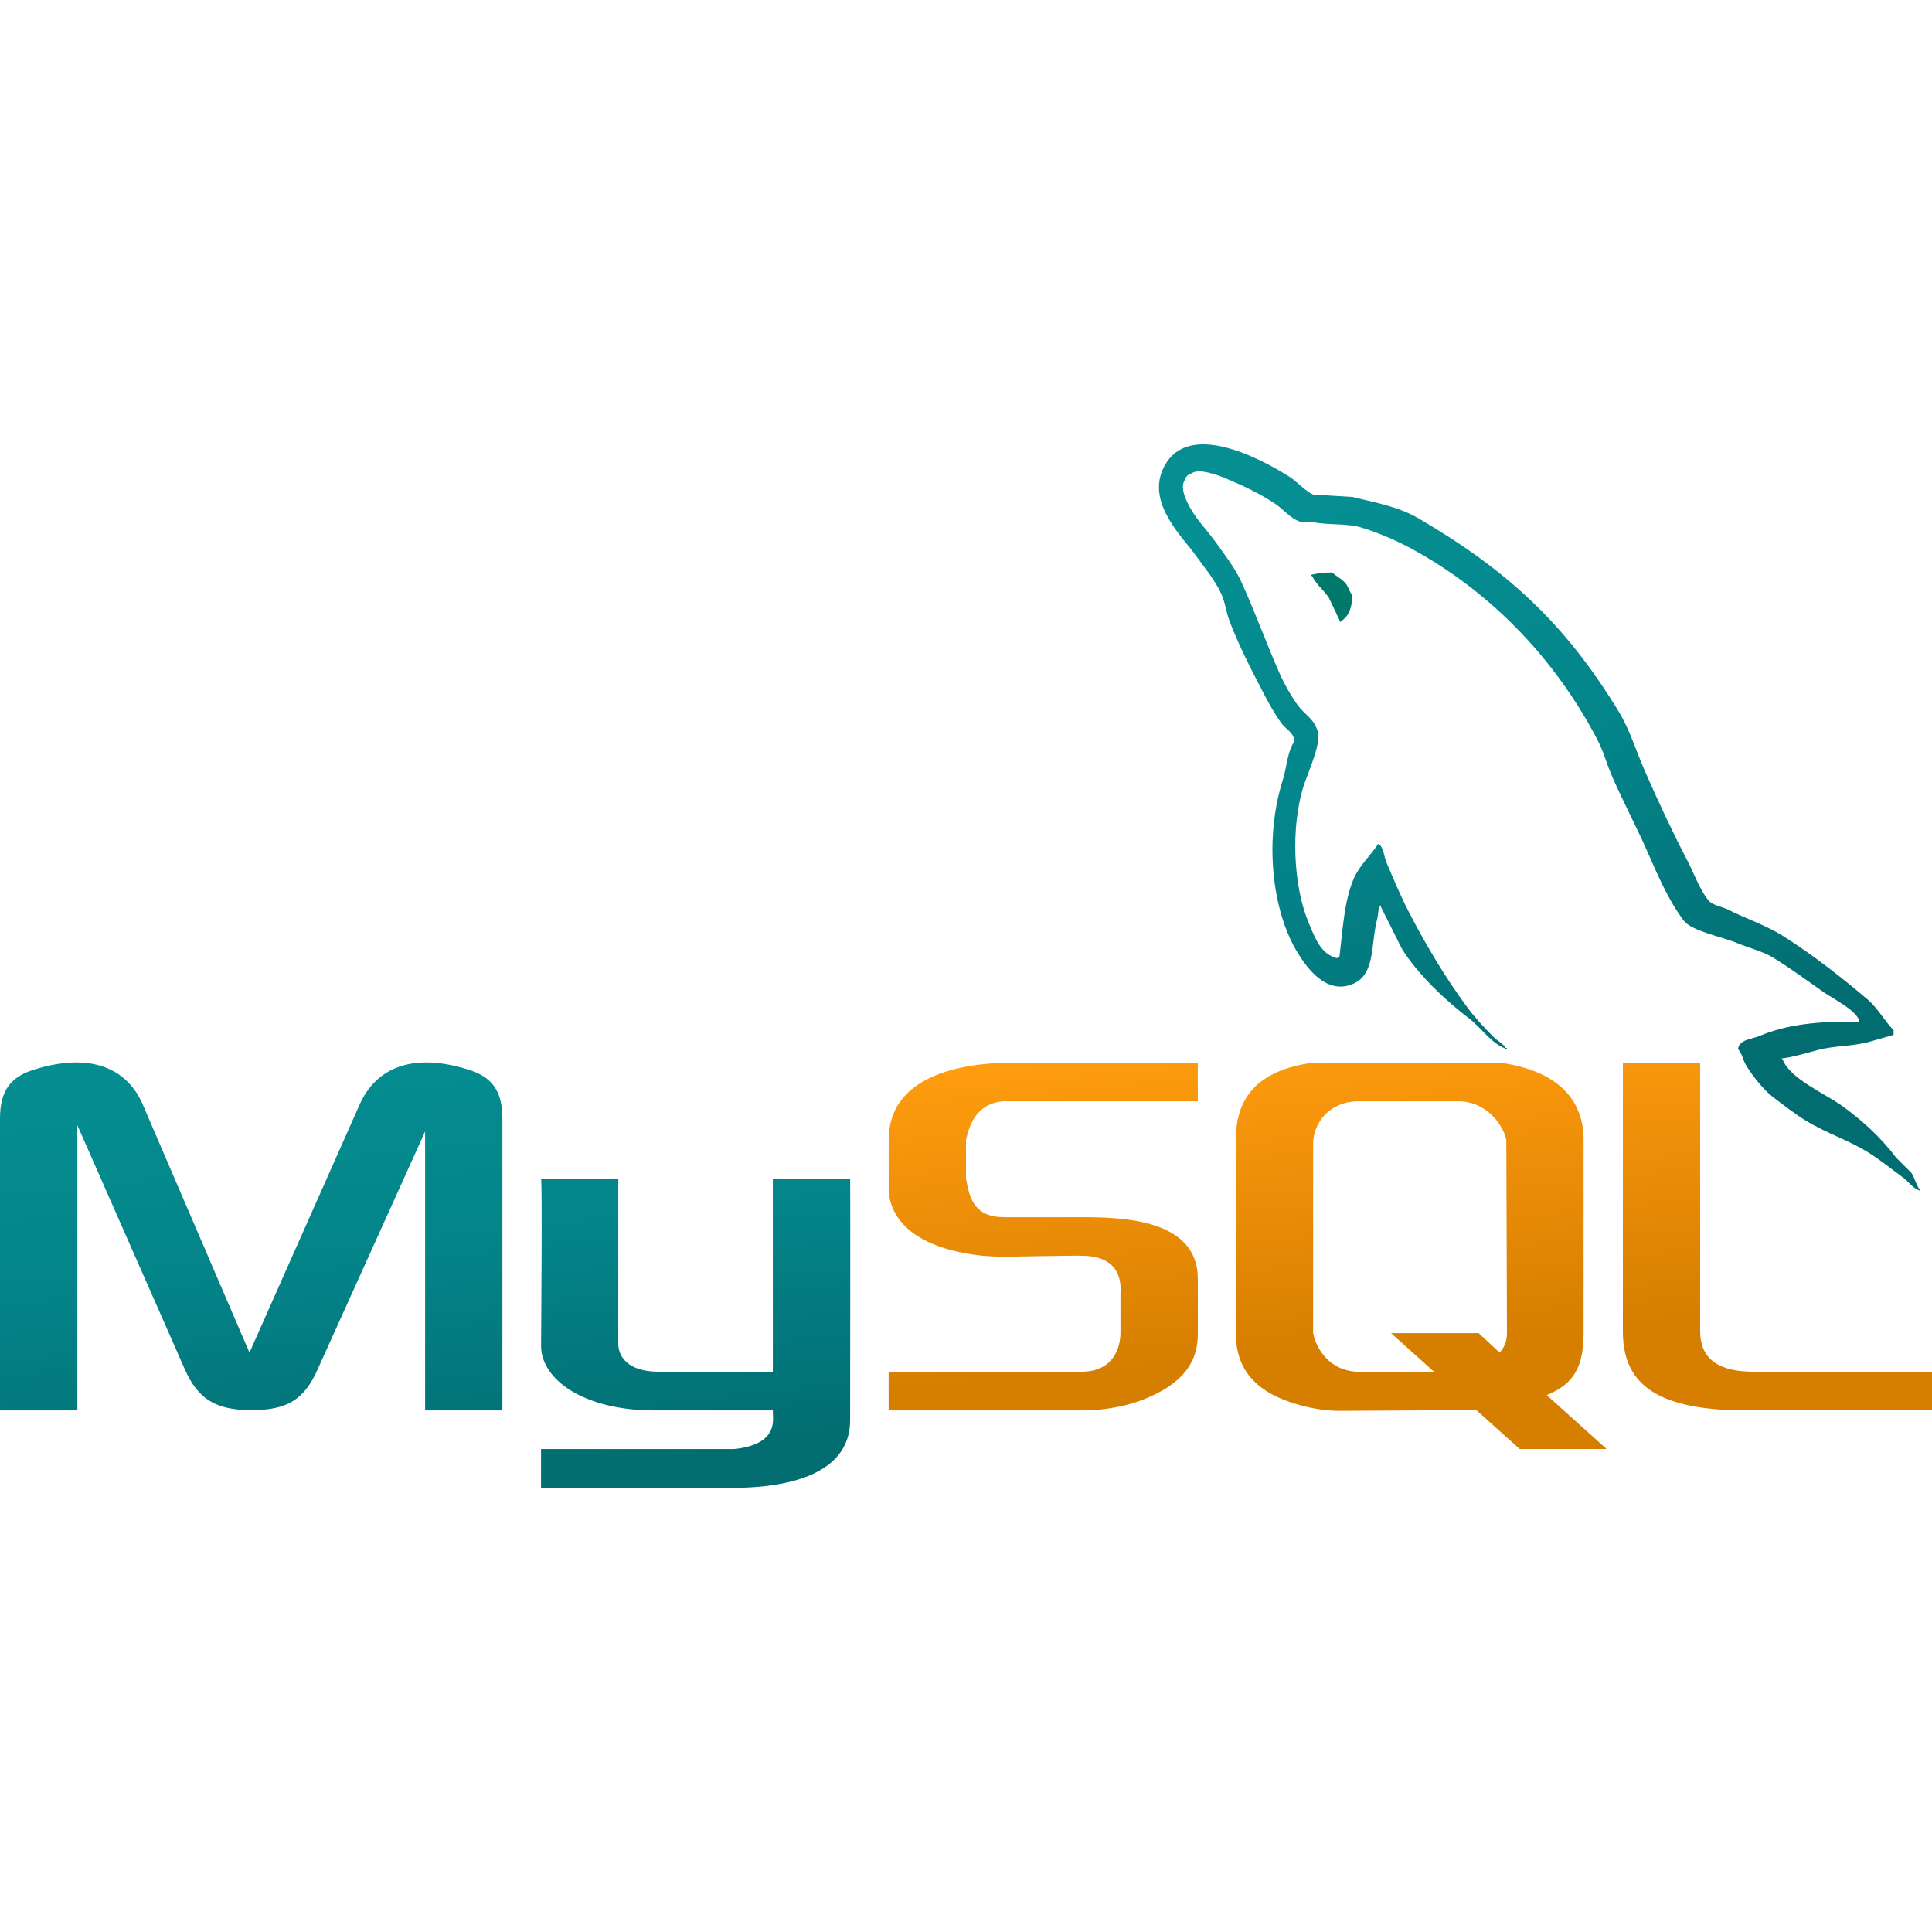
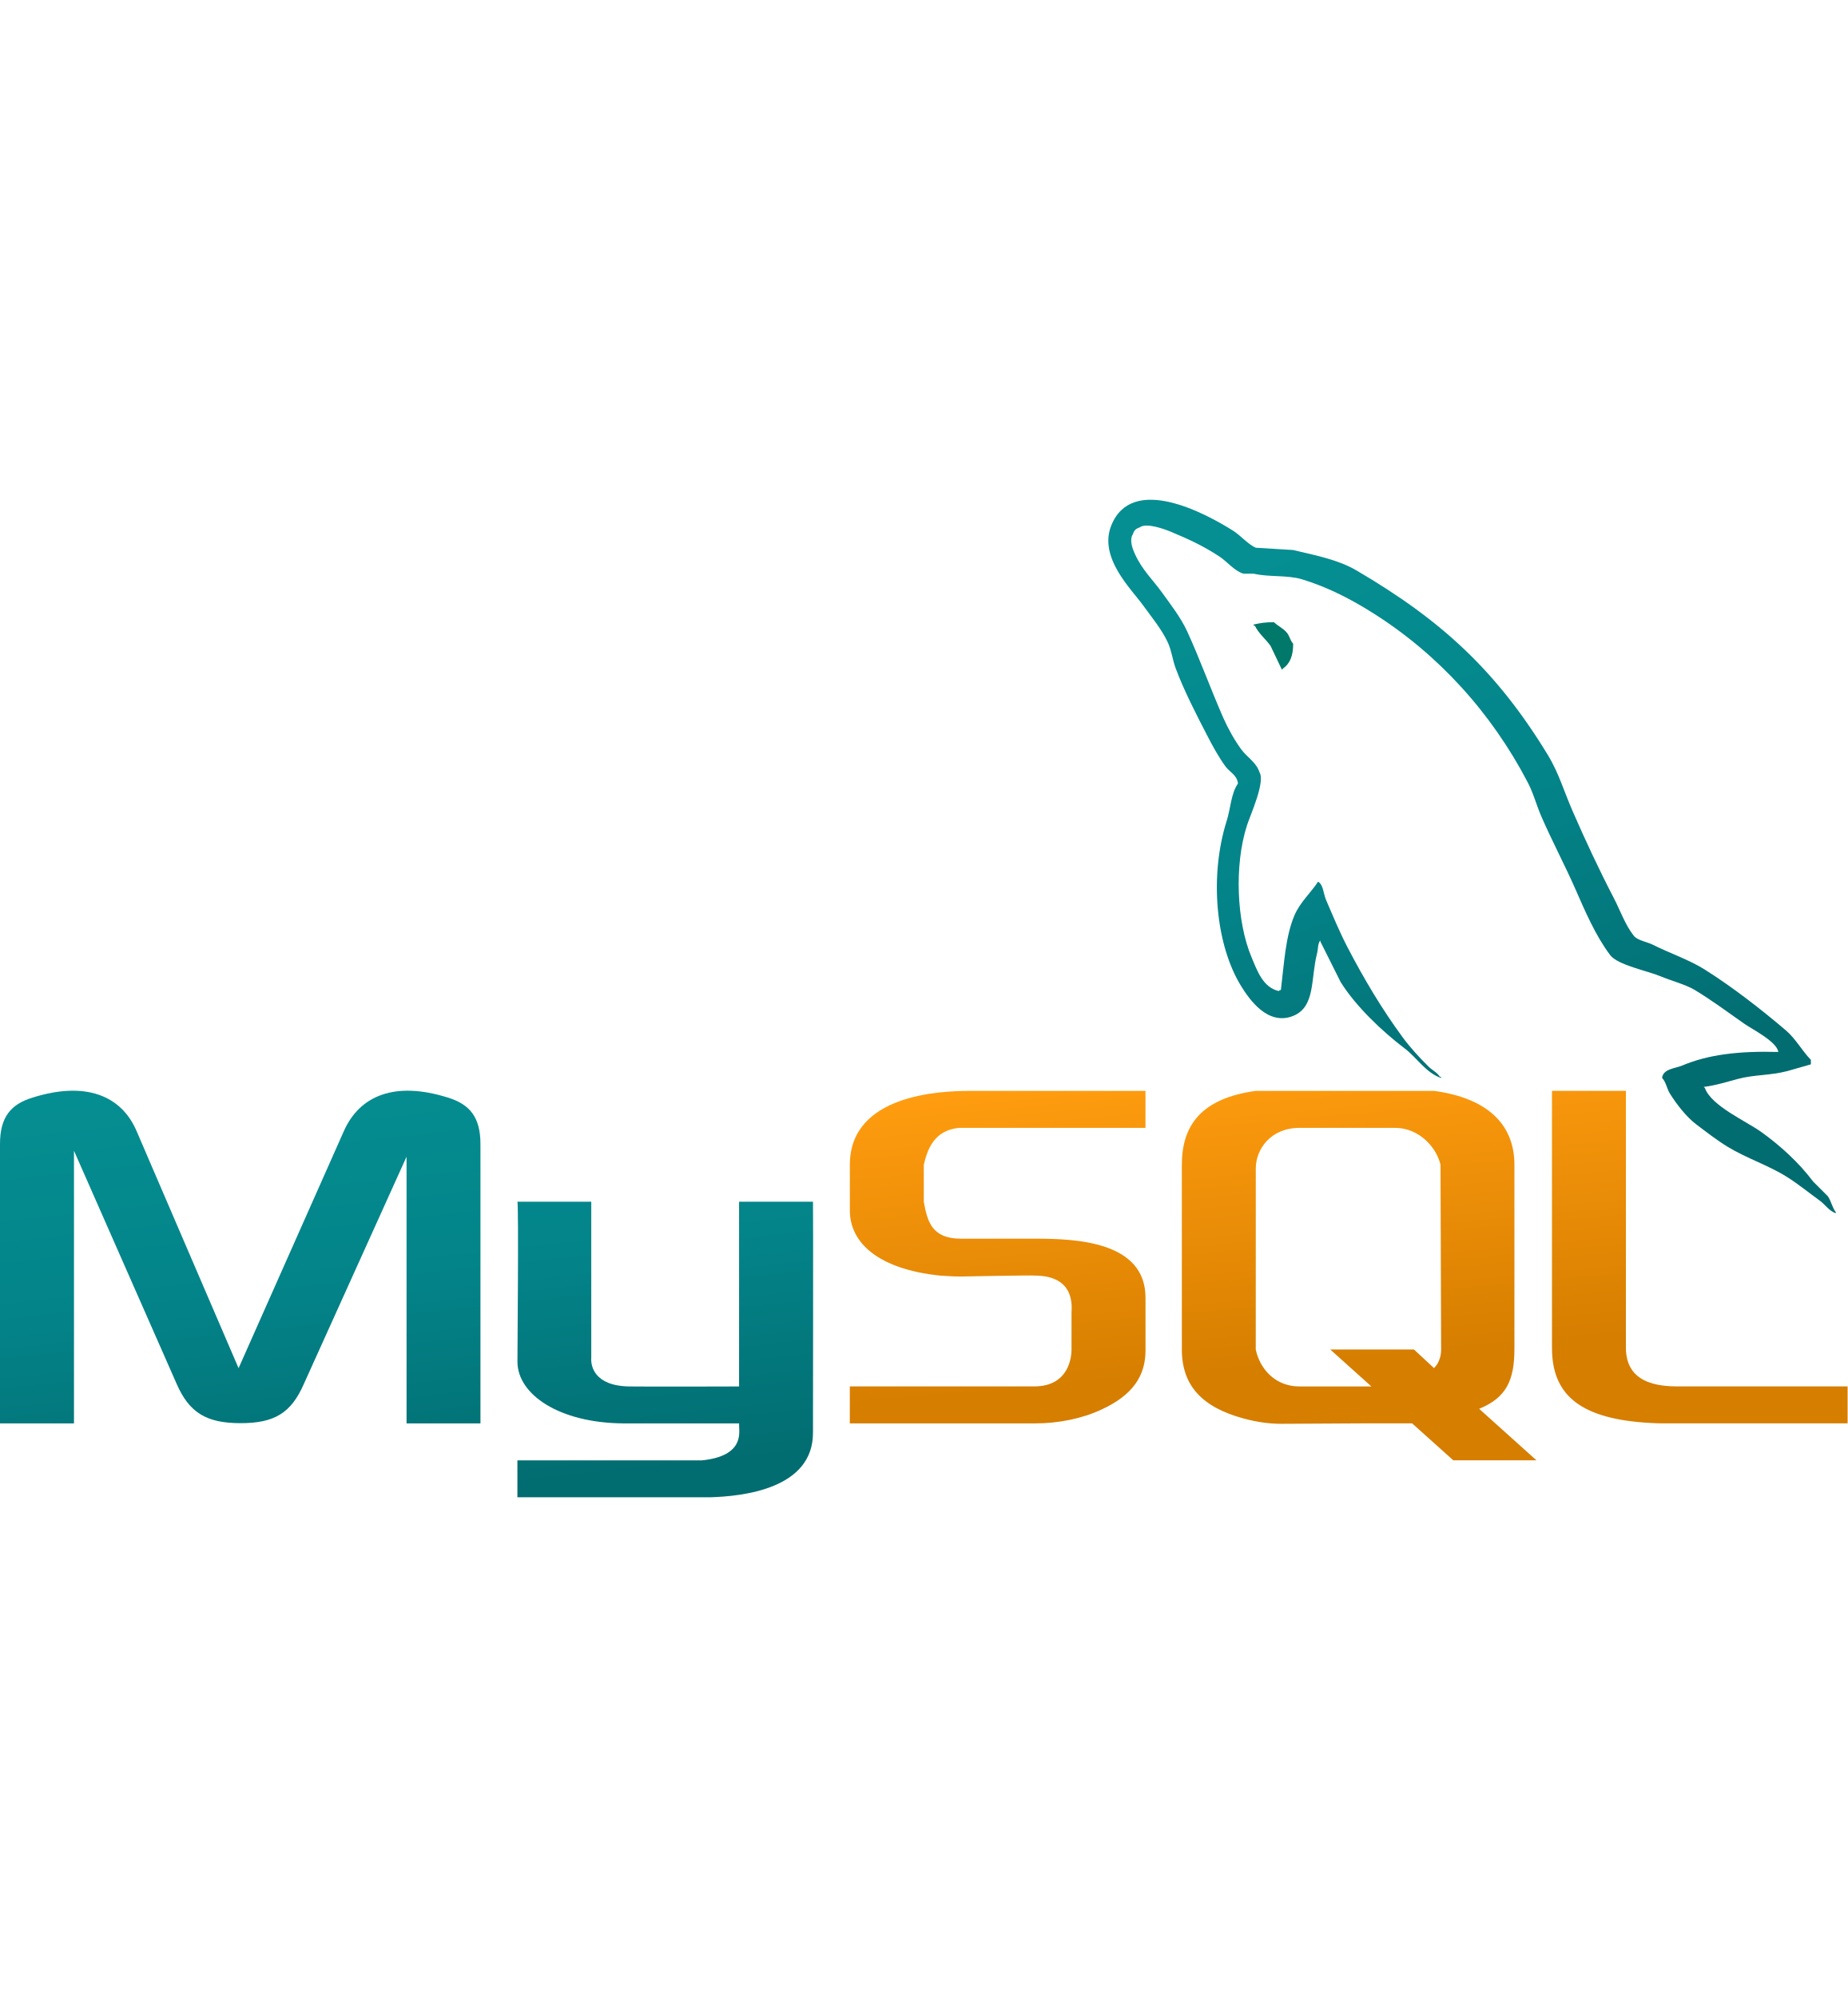
- <svg xmlns="http://www.w3.org/2000/svg" viewBox="0 0 48 48" width="74" height="74">
+ <svg xmlns="http://www.w3.org/2000/svg" viewBox="0 0 48 48" width="74" height="80">
  <linearGradient id="eDMgMixeD6M6EYSYBuJ8ya" x1="9.8" x2="11.081" y1="25.236" y2="36.899" gradientUnits="userSpaceOnUse">
    <stop offset="0" stop-color="#058f92" />
    <stop offset=".5" stop-color="#038489" />
    <stop offset="1" stop-color="#026d71" />
  </linearGradient>
  <path fill="url(#eDMgMixeD6M6EYSYBuJ8ya)" d="M0.002,35.041h1.92v-7.085l2.667,6.057c0.329,0.755,0.779,1.022,1.662,1.022 s1.315-0.267,1.644-1.022l2.667-5.902v6.93h1.92v-7.258c0-0.697-0.277-1.035-0.849-1.209c-1.367-0.43-2.285-0.059-2.7,0.872 l-2.735,6.16l-2.649-6.16c-0.398-0.93-1.332-1.302-2.7-0.872C0.277,26.748,0,27.085,0,27.782v7.258H0.002z M13.441,29.281h1.92 v4.055c-0.015,0.2,0.064,0.731,0.99,0.745c0.472,0.008,2.821,0,2.85,0v-4.8h1.92c0.008,0,0,5.968,0,5.993 c0.01,1.472-1.828,1.662-2.673,1.687h-5.006v-0.96c0.01,0,4.787,0.001,4.801,0c1.088-0.115,0.959-0.714,0.959-0.896v-0.064H16.19 c-1.67-0.015-2.735-0.751-2.747-1.59C13.441,33.373,13.479,29.317,13.441,29.281z" />
  <linearGradient id="eDMgMixeD6M6EYSYBuJ8yb" x1="34.224" x2="35.101" y1="25.644" y2="35.217" gradientUnits="userSpaceOnUse">
    <stop offset="0" stop-color="#ff9c0f" />
    <stop offset=".813" stop-color="#d67e00" />
  </linearGradient>
  <path fill="url(#eDMgMixeD6M6EYSYBuJ8yb)" d="M22.081,35.041h4.807c0.63,0,1.242-0.132,1.728-0.36c0.81-0.372,1.144-0.875,1.144-1.536 v-1.368c0-1.476-1.83-1.536-2.88-1.536h-1.92c-0.755,0-0.87-0.456-0.96-0.96v-0.96c0.09-0.384,0.258-0.9,0.923-0.96 c0.773,0,4.836,0,4.836,0v-0.96h-4.566c-0.755,0-3.114,0.09-3.114,1.92v1.187c0,0.84,0.738,1.524,2.34,1.692 c0.18,0.012,0.36,0.024,0.539,0.024c0,0,1.866-0.036,1.92-0.024c1.08,0,0.96,0.84,0.96,0.96v0.96c0,0.132-0.03,0.96-0.971,0.96 c-0.072,0-4.789,0-4.789,0V35.041z M40.32,33.08c0,1.159,0.655,1.809,2.392,1.939c0.162,0.011,0.325,0.021,0.488,0.021H48v-0.96 h-4.435c-0.991,0-1.325-0.416-1.325-1.011v-6.669h-1.92V33.08z M30.704,33.121v-4.8c0-1.02,0.5-1.724,1.916-1.92h0.672h3.447h0.525 c1.416,0.196,2.08,0.899,2.08,1.92v4.782c0,0.827-0.215,1.271-0.916,1.559L39.916,36h-2.16l-1.07-0.96h-1.257l-2.136,0.012 c-0.309,0-0.635-0.043-0.993-0.141C31.226,34.618,30.704,34.054,30.704,33.121z M32.624,33.121c0.098,0.467,0.473,0.96,1.14,0.96 h1.864l-1.068-0.96h2.175l0.519,0.482c0,0,0.186-0.152,0.186-0.482c0-0.33-0.016-4.8-0.016-4.8c-0.098-0.434-0.538-0.96-1.188-0.96 h-2.471c-0.749,0-1.14,0.548-1.14,1.058L32.624,33.121L32.624,33.121z" />
  <linearGradient id="eDMgMixeD6M6EYSYBuJ8yc" x1="35.029" x2="40.355" y1="11.716" y2="26.75" gradientUnits="userSpaceOnUse">
    <stop offset="0" stop-color="#058f92" />
    <stop offset=".5" stop-color="#038489" />
    <stop offset="1" stop-color="#026d71" />
  </linearGradient>
  <path fill="url(#eDMgMixeD6M6EYSYBuJ8yc)" d="M46.199,25.389c-1.031-0.028-1.818,0.068-2.491,0.351c-0.191,0.081-0.496,0.083-0.528,0.323 c0.105,0.11,0.121,0.275,0.205,0.41c0.16,0.26,0.432,0.609,0.674,0.791c0.265,0.2,0.538,0.414,0.821,0.587 c0.504,0.307,1.067,0.483,1.553,0.791c0.286,0.181,0.57,0.411,0.85,0.615c0.138,0.102,0.23,0.259,0.41,0.323 c0-0.01,0-0.019,0-0.029c-0.094-0.12-0.119-0.285-0.205-0.411c-0.127-0.127-0.254-0.254-0.381-0.381 c-0.372-0.494-0.846-0.929-1.348-1.289c-0.401-0.288-1.298-0.677-1.466-1.143c-0.01-0.01-0.019-0.019-0.03-0.03 c0.284-0.032,0.617-0.135,0.879-0.205c0.441-0.118,0.834-0.087,1.289-0.205c0.205-0.059,0.41-0.117,0.615-0.176 c0-0.039,0-0.078,0-0.117c-0.23-0.236-0.395-0.548-0.645-0.762c-0.657-0.559-1.373-1.117-2.11-1.583 c-0.409-0.258-0.915-0.426-1.348-0.645c-0.146-0.074-0.402-0.112-0.498-0.234c-0.228-0.29-0.351-0.659-0.527-0.996 c-0.368-0.708-0.73-1.482-1.055-2.227c-0.223-0.508-0.368-1.01-0.645-1.466c-1.331-2.188-2.764-3.509-4.982-4.807 c-0.472-0.276-1.041-0.385-1.642-0.528c-0.323-0.019-0.645-0.039-0.968-0.059c-0.197-0.083-0.401-0.323-0.587-0.44 c-0.735-0.465-2.621-1.475-3.165-0.147c-0.344,0.838,0.514,1.656,0.821,2.081c0.215,0.298,0.491,0.632,0.645,0.968 c0.101,0.22,0.119,0.441,0.205,0.674c0.213,0.574,0.55,1.228,0.826,1.759c0.139,0.269,0.293,0.551,0.469,0.791 c0.108,0.147,0.293,0.212,0.323,0.44c-0.181,0.253-0.191,0.646-0.293,0.968c-0.458,1.445-0.285,3.24,0.381,4.308 c0.204,0.328,0.686,1.032,1.348,0.762c0.579-0.236,0.45-0.967,0.615-1.612c0.037-0.146,0.014-0.253,0.088-0.351 c0,0.01,0,0.019,0,0.03c0.176,0.351,0.351,0.704,0.528,1.055c0.391,0.629,1.084,1.286,1.67,1.73 c0.304,0.23,0.544,0.628,0.938,0.762c0-0.01,0-0.019,0-0.03c-0.01,0-0.019,0-0.03,0c-0.076-0.119-0.196-0.168-0.293-0.264 c-0.229-0.225-0.485-0.504-0.674-0.762c-0.534-0.725-1.006-1.519-1.436-2.345c-0.205-0.395-0.384-0.829-0.557-1.231 c-0.067-0.155-0.066-0.389-0.205-0.469c-0.19,0.294-0.468,0.532-0.615,0.879c-0.234,0.555-0.265,1.233-0.351,1.934 c-0.052,0.018-0.029,0.006-0.059,0.029c-0.408-0.099-0.552-0.518-0.704-0.879c-0.384-0.912-0.455-2.38-0.117-3.429 c0.087-0.272,0.482-1.127,0.323-1.378c-0.076-0.251-0.328-0.396-0.468-0.587c-0.175-0.236-0.348-0.548-0.469-0.821 c-0.314-0.711-0.612-1.538-0.943-2.257c-0.158-0.344-0.425-0.691-0.645-0.996c-0.243-0.338-0.516-0.587-0.704-0.996 c-0.067-0.145-0.158-0.378-0.059-0.528c0.032-0.101,0.076-0.143,0.176-0.176c0.17-0.132,0.643,0.043,0.821,0.117 c0.47,0.195,0.862,0.381,1.26,0.645c0.191,0.127,0.384,0.372,0.615,0.44c0.088,0,0.176,0,0.264,0 c0.413,0.095,0.875,0.03,1.26,0.147c0.682,0.207,1.292,0.529,1.846,0.879c1.69,1.067,3.071,2.585,4.016,4.397 c0.152,0.292,0.218,0.57,0.351,0.879c0.27,0.624,0.611,1.266,0.879,1.876c0.268,0.609,0.53,1.223,0.909,1.73 c0.2,0.266,0.97,0.409,1.319,0.557c0.245,0.104,0.647,0.211,0.879,0.351c0.444,0.268,0.874,0.587,1.289,0.879 C45.528,24.803,46.167,25.124,46.199,25.389z" />
  <path fill="#00796b" d="M33.098,14.223c-0.215-0.004-0.367,0.023-0.528,0.059c0,0.01,0,0.019,0,0.03c0.01,0,0.019,0,0.03,0 c0.103,0.21,0.283,0.347,0.41,0.528c0.098,0.205,0.195,0.41,0.293,0.615c0.01-0.01,0.019-0.019,0.029-0.029 c0.181-0.128,0.265-0.332,0.264-0.645c-0.073-0.077-0.084-0.173-0.147-0.264C33.365,14.394,33.203,14.325,33.098,14.223z" />
</svg>
